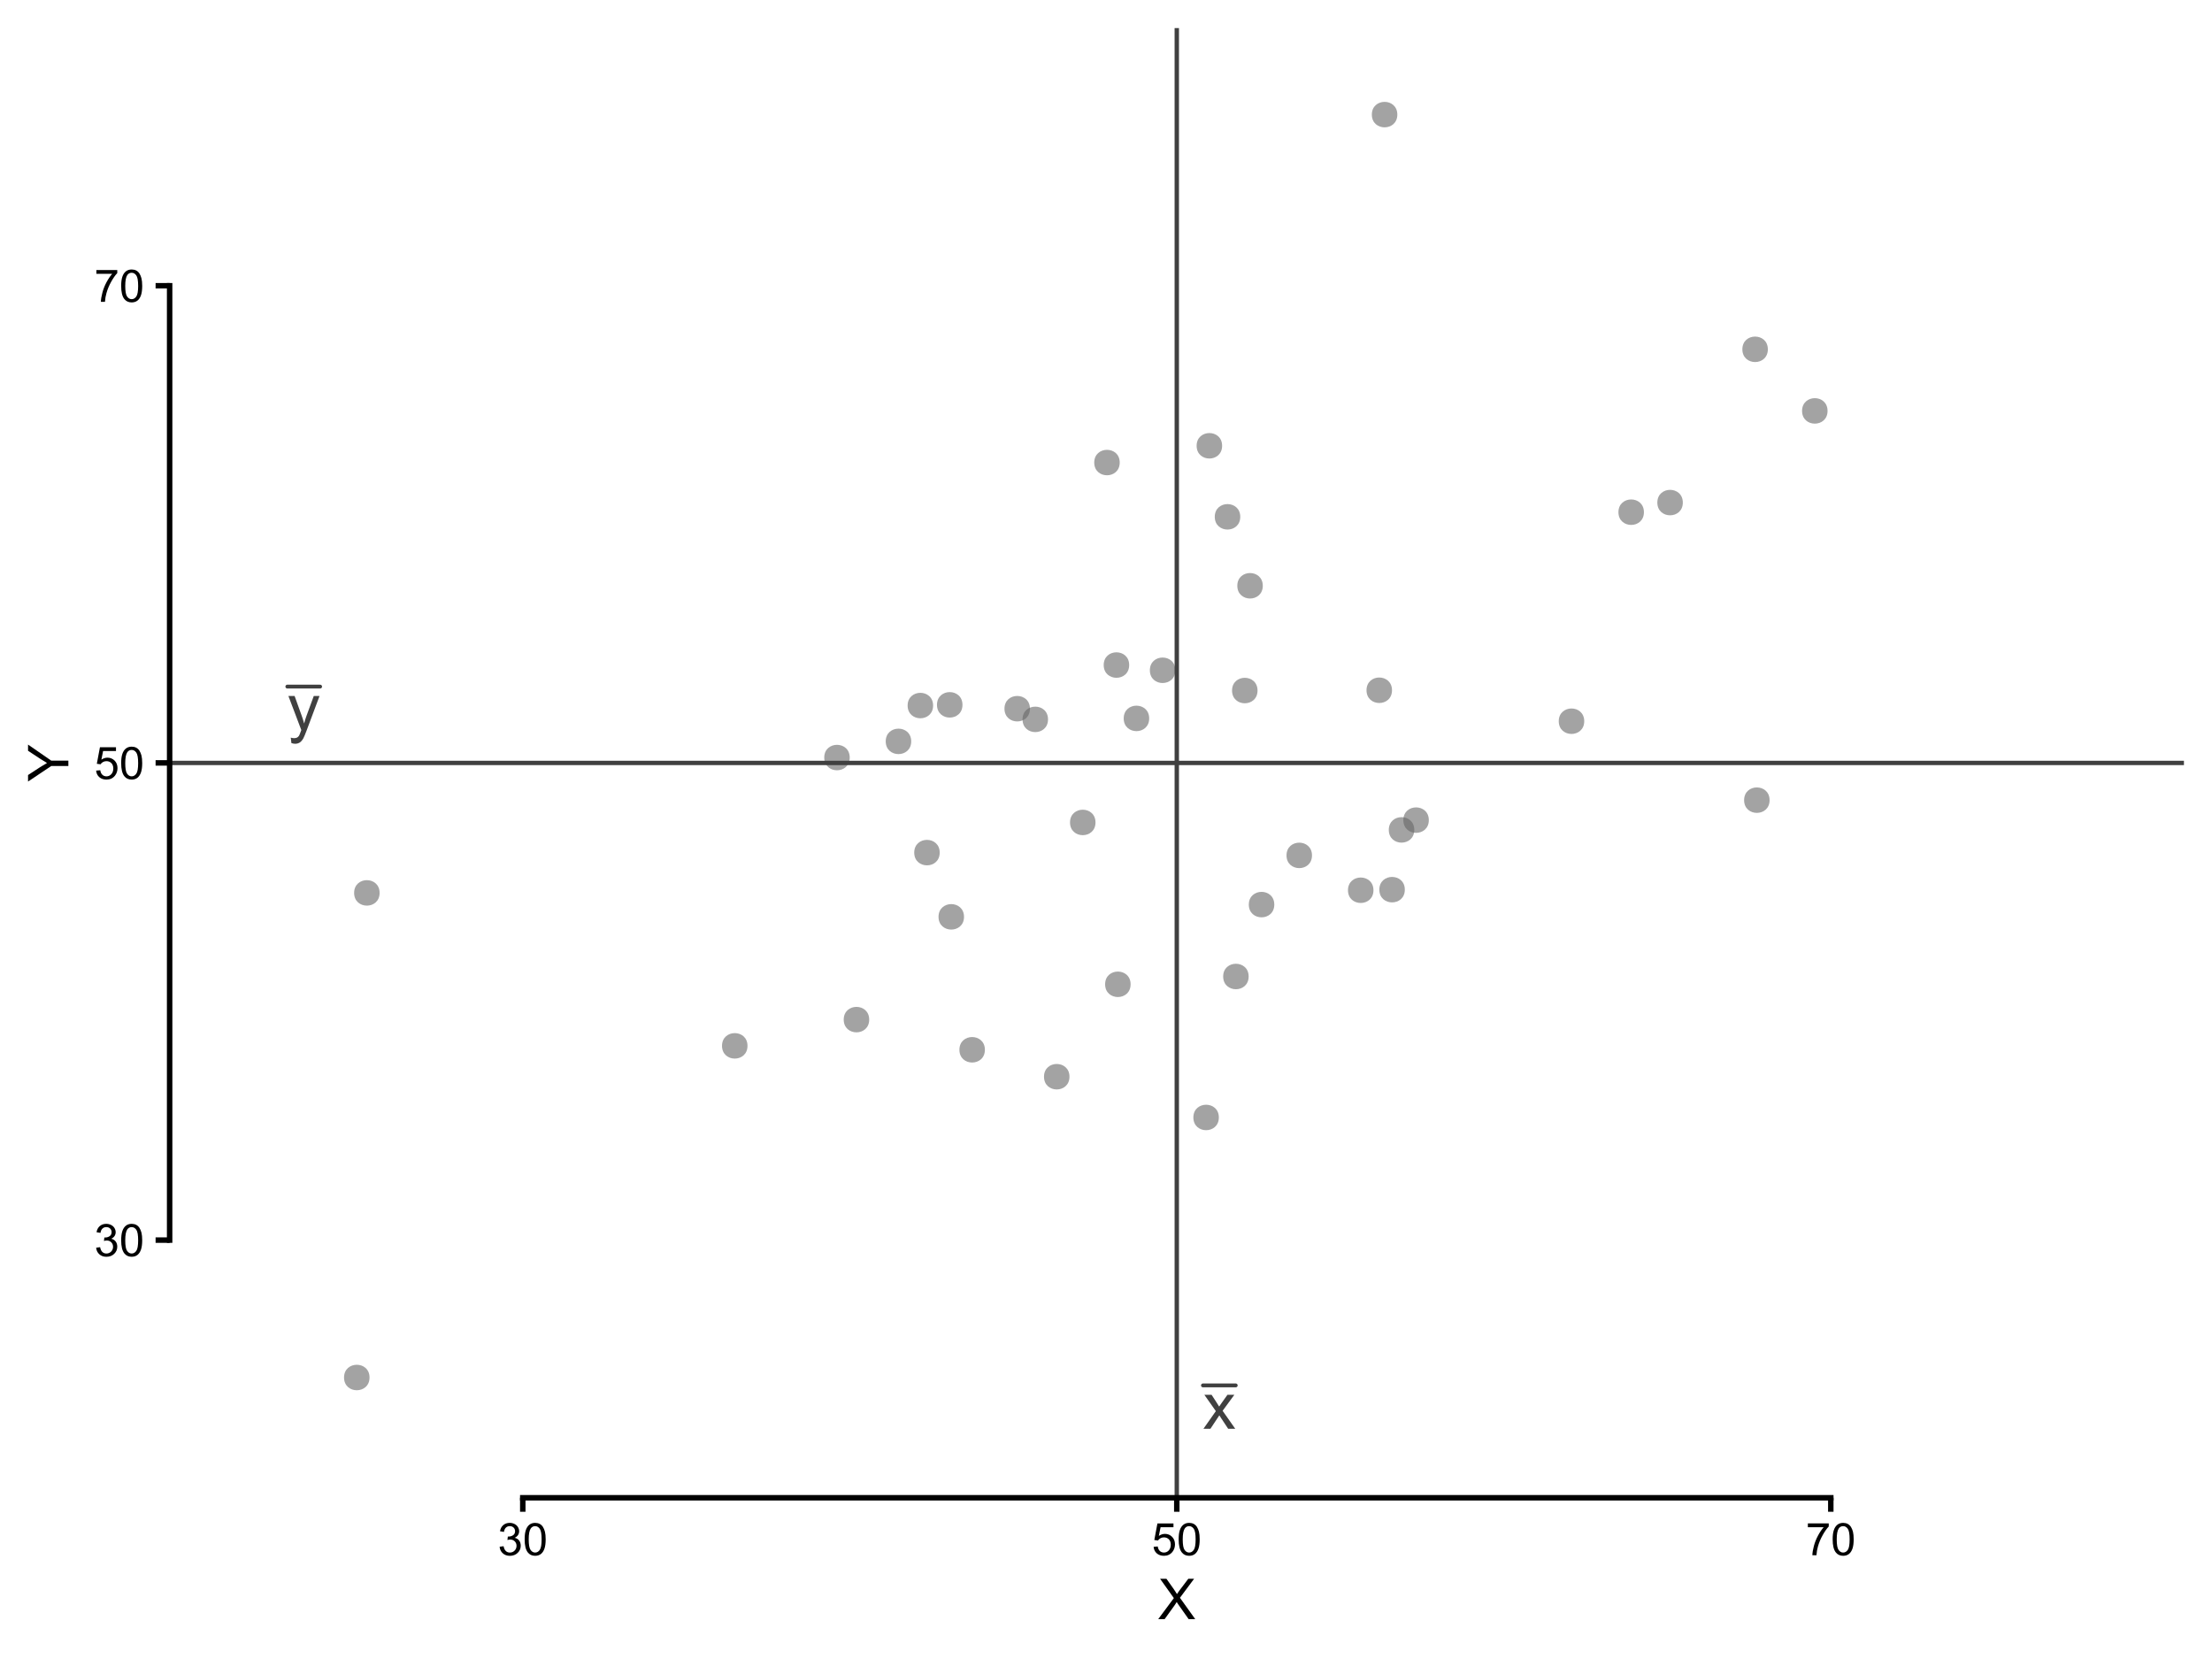
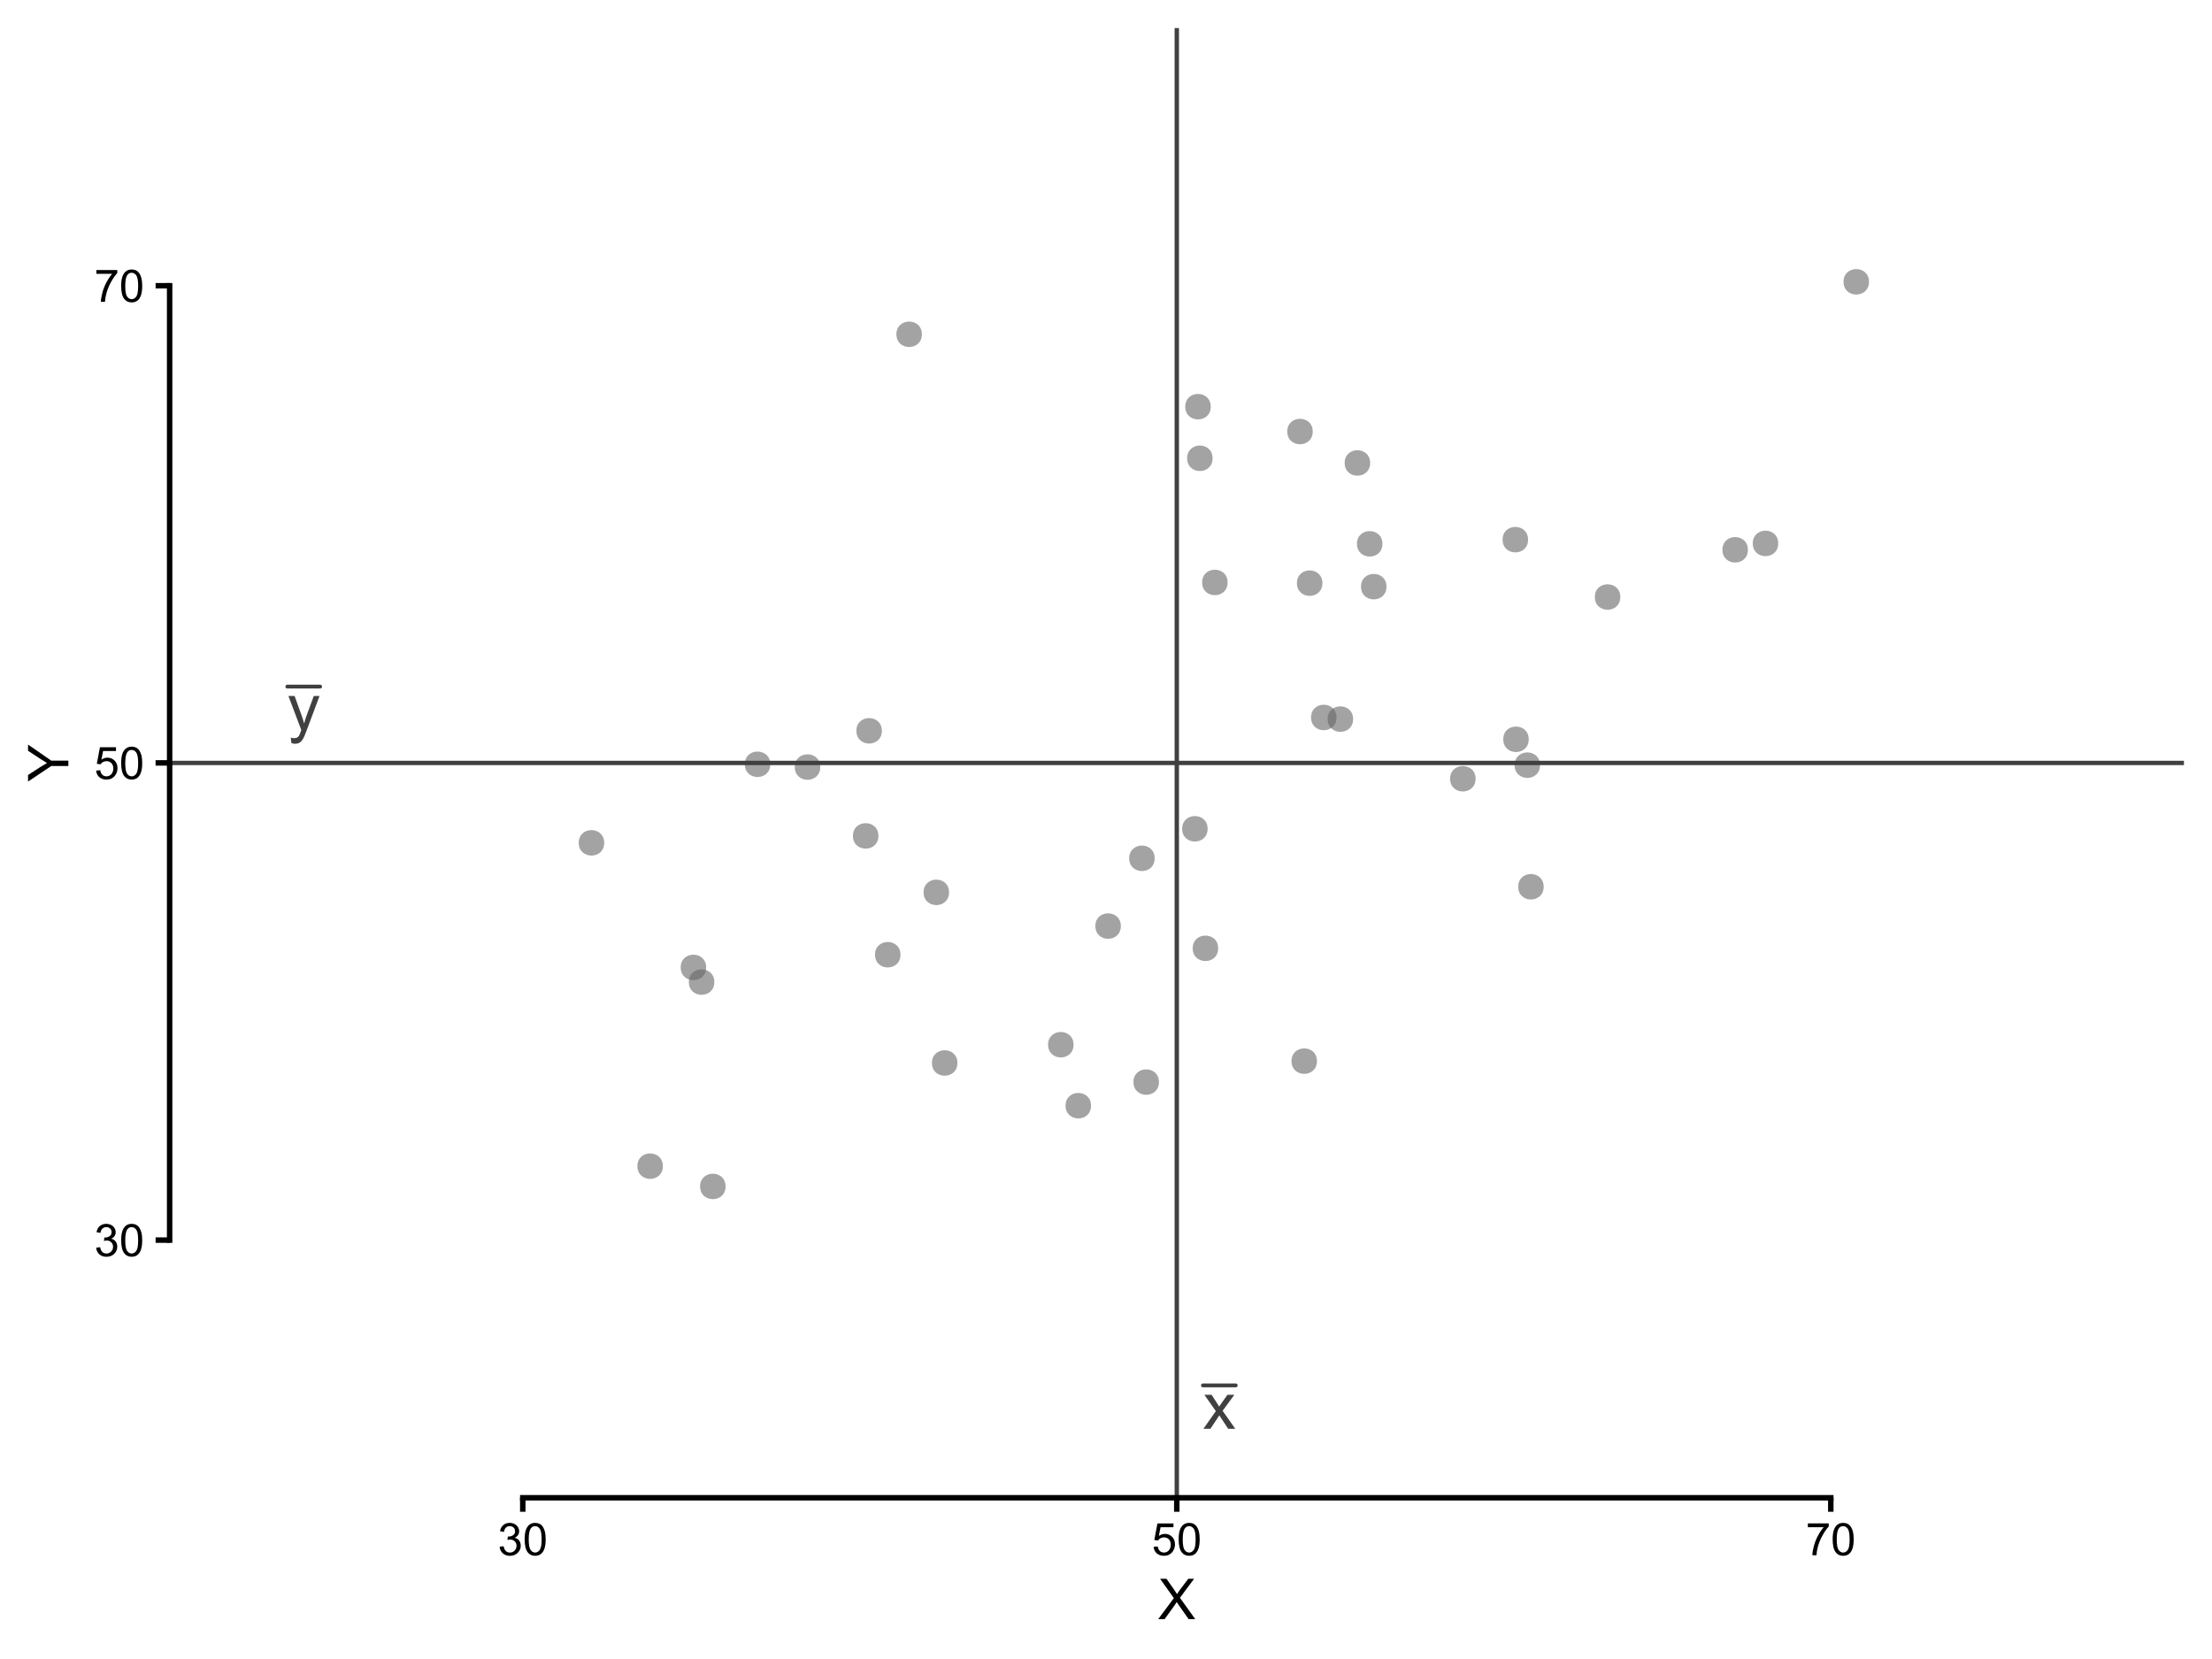
<svg xmlns="http://www.w3.org/2000/svg" xmlns:xlink="http://www.w3.org/1999/xlink" width="432pt" height="324pt" viewBox="0 0 432 324">
  <defs>
    <g>
      <g id="glyph-0-0">
        <path d="M 0.094 0 L 2.52 -3.449 L 0.273 -6.641 L 1.684 -6.641 L 2.699 -5.082 C 2.891 -4.785 3.047 -4.539 3.164 -4.34 C 3.344 -4.609 3.512 -4.852 3.668 -5.07 L 4.789 -6.641 L 6.133 -6.641 L 3.84 -3.512 L 6.309 0 L 4.926 0 L 3.562 -2.062 L 3.199 -2.621 L 1.457 0 Z M 0.094 0 " />
      </g>
      <g id="glyph-0-1">
        <path d="M 0.793 2.559 L 0.668 1.5 C 0.914 1.566 1.129 1.598 1.312 1.602 C 1.562 1.598 1.762 1.559 1.91 1.477 C 2.059 1.391 2.18 1.273 2.281 1.125 C 2.348 1.012 2.465 0.73 2.625 0.289 C 2.645 0.223 2.676 0.133 2.727 0.012 L 0.207 -6.641 L 1.418 -6.641 L 2.801 -2.793 C 2.98 -2.305 3.141 -1.793 3.281 -1.258 C 3.41 -1.77 3.562 -2.273 3.746 -2.77 L 5.164 -6.641 L 6.289 -6.641 L 3.762 0.113 C 3.488 0.84 3.277 1.344 3.133 1.621 C 2.93 1.988 2.699 2.258 2.445 2.434 C 2.184 2.605 1.875 2.695 1.52 2.695 C 1.301 2.695 1.059 2.648 0.793 2.559 Z M 0.793 2.559 " />
      </g>
      <g id="glyph-1-0">
        <path d="M 0.371 -1.664 L 1.145 -1.766 C 1.23 -1.324 1.383 -1.008 1.598 -0.816 C 1.809 -0.621 2.066 -0.527 2.375 -0.527 C 2.734 -0.527 3.043 -0.652 3.297 -0.906 C 3.547 -1.156 3.672 -1.469 3.676 -1.844 C 3.672 -2.195 3.555 -2.488 3.324 -2.719 C 3.09 -2.949 2.797 -3.062 2.441 -3.066 C 2.293 -3.062 2.109 -3.035 1.895 -2.98 L 1.98 -3.66 C 2.031 -3.652 2.07 -3.648 2.105 -3.652 C 2.434 -3.648 2.73 -3.734 2.996 -3.91 C 3.254 -4.078 3.387 -4.344 3.391 -4.703 C 3.387 -4.984 3.289 -5.219 3.102 -5.406 C 2.906 -5.59 2.66 -5.684 2.359 -5.688 C 2.055 -5.684 1.805 -5.59 1.605 -5.402 C 1.402 -5.215 1.273 -4.93 1.219 -4.555 L 0.445 -4.691 C 0.539 -5.207 0.754 -5.609 1.09 -5.895 C 1.426 -6.18 1.844 -6.32 2.344 -6.324 C 2.688 -6.32 3.004 -6.246 3.293 -6.102 C 3.582 -5.953 3.801 -5.754 3.953 -5.5 C 4.105 -5.242 4.184 -4.973 4.184 -4.688 C 4.184 -4.414 4.109 -4.164 3.965 -3.945 C 3.816 -3.719 3.602 -3.543 3.316 -3.41 C 3.688 -3.324 3.977 -3.145 4.184 -2.875 C 4.391 -2.602 4.492 -2.262 4.496 -1.859 C 4.492 -1.305 4.293 -0.84 3.895 -0.461 C 3.492 -0.078 2.984 0.109 2.371 0.113 C 1.816 0.109 1.355 -0.051 0.992 -0.379 C 0.625 -0.707 0.418 -1.137 0.371 -1.664 Z M 0.371 -1.664 " />
      </g>
      <g id="glyph-1-1">
        <path d="M 0.367 -3.105 C 0.363 -3.848 0.438 -4.445 0.594 -4.902 C 0.742 -5.355 0.973 -5.707 1.277 -5.953 C 1.578 -6.199 1.957 -6.32 2.418 -6.324 C 2.754 -6.32 3.051 -6.254 3.309 -6.121 C 3.562 -5.984 3.773 -5.789 3.938 -5.531 C 4.102 -5.273 4.23 -4.961 4.328 -4.594 C 4.422 -4.227 4.469 -3.73 4.473 -3.105 C 4.469 -2.367 4.395 -1.77 4.242 -1.316 C 4.09 -0.859 3.863 -0.508 3.562 -0.262 C 3.258 -0.016 2.875 0.105 2.418 0.109 C 1.809 0.105 1.332 -0.109 0.988 -0.547 C 0.57 -1.066 0.363 -1.922 0.367 -3.105 Z M 1.16 -3.105 C 1.16 -2.07 1.281 -1.379 1.523 -1.039 C 1.766 -0.695 2.062 -0.527 2.418 -0.527 C 2.773 -0.527 3.074 -0.699 3.316 -1.043 C 3.559 -1.387 3.68 -2.074 3.68 -3.105 C 3.68 -4.145 3.559 -4.832 3.316 -5.172 C 3.074 -5.512 2.77 -5.684 2.41 -5.684 C 2.051 -5.684 1.77 -5.531 1.559 -5.234 C 1.293 -4.844 1.16 -4.137 1.16 -3.105 Z M 1.16 -3.105 " />
      </g>
      <g id="glyph-1-2">
        <path d="M 0.367 -1.648 L 1.176 -1.719 C 1.234 -1.32 1.375 -1.023 1.594 -0.824 C 1.812 -0.625 2.078 -0.527 2.391 -0.527 C 2.762 -0.527 3.074 -0.668 3.336 -0.949 C 3.59 -1.23 3.719 -1.602 3.723 -2.066 C 3.719 -2.504 3.594 -2.852 3.348 -3.109 C 3.098 -3.363 2.773 -3.492 2.375 -3.492 C 2.125 -3.492 1.902 -3.434 1.703 -3.32 C 1.5 -3.207 1.344 -3.062 1.23 -2.883 L 0.504 -2.977 L 1.113 -6.215 L 4.246 -6.215 L 4.246 -5.473 L 1.73 -5.473 L 1.391 -3.781 C 1.766 -4.039 2.164 -4.172 2.582 -4.176 C 3.129 -4.172 3.594 -3.98 3.973 -3.605 C 4.352 -3.223 4.539 -2.734 4.543 -2.137 C 4.539 -1.562 4.375 -1.07 4.043 -0.656 C 3.637 -0.148 3.086 0.105 2.391 0.109 C 1.816 0.105 1.348 -0.051 0.984 -0.371 C 0.621 -0.691 0.414 -1.117 0.367 -1.648 Z M 0.367 -1.648 " />
      </g>
      <g id="glyph-1-3">
        <path d="M 0.418 -5.473 L 0.418 -6.219 L 4.496 -6.219 L 4.496 -5.617 C 4.09 -5.188 3.691 -4.621 3.301 -3.914 C 2.902 -3.203 2.602 -2.473 2.391 -1.73 C 2.234 -1.199 2.133 -0.625 2.094 0 L 1.297 0 C 1.305 -0.492 1.402 -1.09 1.59 -1.793 C 1.773 -2.496 2.043 -3.172 2.391 -3.824 C 2.738 -4.477 3.109 -5.027 3.504 -5.473 Z M 0.418 -5.473 " />
      </g>
      <g id="glyph-2-0">
        <path d="M 0.047 0 L 3.094 -4.102 L 0.406 -7.875 L 1.648 -7.875 L 3.078 -5.855 C 3.371 -5.434 3.582 -5.113 3.711 -4.887 C 3.883 -5.172 4.094 -5.469 4.336 -5.785 L 5.918 -7.875 L 7.051 -7.875 L 4.285 -4.164 L 7.266 0 L 5.977 0 L 3.996 -2.809 C 3.883 -2.965 3.766 -3.141 3.652 -3.336 C 3.473 -3.047 3.348 -2.852 3.277 -2.746 L 1.301 0 Z M 0.047 0 " />
      </g>
      <g id="glyph-3-0">
        <path d="M 0 -3.066 L -3.336 -3.066 L -7.875 -0.031 L -7.875 -1.301 L -5.5 -2.852 C -5.055 -3.137 -4.609 -3.402 -4.168 -3.652 C -4.574 -3.887 -5.039 -4.176 -5.559 -4.512 L -7.875 -6.039 L -7.875 -7.25 L -3.336 -4.109 L 0 -4.109 Z M 0 -3.066 " />
      </g>
    </g>
    <clipPath id="clip-0">
      <path clip-rule="nonzero" d="M 33.129 5.48 L 426.523 5.48 L 426.523 292.512 L 33.129 292.512 Z M 33.129 5.48 " />
    </clipPath>
    <clipPath id="clip-1">
      <path clip-rule="nonzero" d="M 229 5.48 L 231 5.48 L 231 292.512 L 229 292.512 Z M 229 5.48 " />
    </clipPath>
    <clipPath id="clip-2">
      <path clip-rule="nonzero" d="M 33.129 148 L 426.523 148 L 426.523 150 L 33.129 150 Z M 33.129 148 " />
    </clipPath>
  </defs>
  <rect x="-43.2" y="-32.4" width="518.4" height="388.8" fill="rgb(100%, 100%, 100%)" fill-opacity="1" />
  <rect x="-43.2" y="-32.4" width="518.4" height="388.8" fill="rgb(100%, 100%, 100%)" fill-opacity="1" />
  <path fill="none" stroke-width="1.067" stroke-linecap="round" stroke-linejoin="round" stroke="rgb(100%, 100%, 100%)" stroke-opacity="1" stroke-miterlimit="10" d="M 0 324 L 432 324 L 432 0 L 0 0 Z M 0 324 " />
  <g clip-path="url(#clip-0)">
    <path fill-rule="nonzero" fill="rgb(100%, 100%, 100%)" fill-opacity="1" d="M 33.129 292.508 L 426.523 292.508 L 426.523 5.477 L 33.129 5.477 Z M 33.129 292.508 " />
  </g>
-   <path fill-rule="nonzero" fill="rgb(40%, 40%, 40%)" fill-opacity="0.6" d="M 268.234 173.863 C 268.234 177.18 263.258 177.18 263.258 173.863 C 263.258 170.547 268.234 170.547 268.234 173.863 " />
-   <path fill-rule="nonzero" fill="rgb(40%, 40%, 40%)" fill-opacity="0.6" d="M 165.949 147.949 C 165.949 151.266 160.973 151.266 160.973 147.949 C 160.973 144.633 165.949 144.633 165.949 147.949 " />
-   <path fill-rule="nonzero" fill="rgb(40%, 40%, 40%)" fill-opacity="0.6" d="M 243.859 190.707 C 243.859 194.027 238.883 194.027 238.883 190.707 C 238.883 187.391 243.859 187.391 243.859 190.707 " />
-   <path fill-rule="nonzero" fill="rgb(40%, 40%, 40%)" fill-opacity="0.6" d="M 229.543 130.902 C 229.543 134.223 224.566 134.223 224.566 130.902 C 224.566 127.586 229.543 127.586 229.543 130.902 " />
-   <path fill-rule="nonzero" fill="rgb(40%, 40%, 40%)" fill-opacity="0.6" d="M 192.348 205.02 C 192.348 208.34 187.371 208.34 187.371 205.02 C 187.371 201.703 192.348 201.703 192.348 205.02 " />
-   <path fill-rule="nonzero" fill="rgb(40%, 40%, 40%)" fill-opacity="0.6" d="M 74.137 174.383 C 74.137 177.699 69.16 177.699 69.16 174.383 C 69.16 171.062 74.137 171.062 74.137 174.383 " />
-   <path fill-rule="nonzero" fill="rgb(40%, 40%, 40%)" fill-opacity="0.6" d="M 187.969 137.652 C 187.969 140.973 182.992 140.973 182.992 137.652 C 182.992 134.336 187.969 134.336 187.969 137.652 " />
-   <path fill-rule="nonzero" fill="rgb(40%, 40%, 40%)" fill-opacity="0.6" d="M 169.754 199.129 C 169.754 202.445 164.777 202.445 164.777 199.129 C 164.777 195.812 169.754 195.812 169.754 199.129 " />
-   <path fill-rule="nonzero" fill="rgb(40%, 40%, 40%)" fill-opacity="0.6" d="M 242.219 100.934 C 242.219 104.25 237.242 104.25 237.242 100.934 C 237.242 97.617 242.219 97.617 242.219 100.934 " />
-   <path fill-rule="nonzero" fill="rgb(40%, 40%, 40%)" fill-opacity="0.6" d="M 204.676 140.492 C 204.676 143.809 199.699 143.809 199.699 140.492 C 199.699 137.176 204.676 137.176 204.676 140.492 " />
-   <path fill-rule="nonzero" fill="rgb(40%, 40%, 40%)" fill-opacity="0.6" d="M 208.867 210.281 C 208.867 213.598 203.891 213.598 203.891 210.281 C 203.891 206.961 208.867 206.961 208.867 210.281 " />
-   <path fill-rule="nonzero" fill="rgb(40%, 40%, 40%)" fill-opacity="0.6" d="M 188.27 179.059 C 188.27 182.375 183.293 182.375 183.293 179.059 C 183.293 175.738 188.27 175.738 188.27 179.059 " />
-   <path fill-rule="nonzero" fill="rgb(40%, 40%, 40%)" fill-opacity="0.6" d="M 220.805 192.23 C 220.805 195.551 215.828 195.551 215.828 192.23 C 215.828 188.914 220.805 188.914 220.805 192.23 " />
-   <path fill-rule="nonzero" fill="rgb(40%, 40%, 40%)" fill-opacity="0.6" d="M 220.527 129.883 C 220.527 133.203 215.551 133.203 215.551 129.883 C 215.551 126.566 220.527 126.566 220.527 129.883 " />
-   <path fill-rule="nonzero" fill="rgb(40%, 40%, 40%)" fill-opacity="0.6" d="M 72.168 269.023 C 72.168 272.344 67.191 272.344 67.191 269.023 C 67.191 265.707 72.168 265.707 72.168 269.023 " />
-   <path fill-rule="nonzero" fill="rgb(40%, 40%, 40%)" fill-opacity="0.6" d="M 321.055 100.031 C 321.055 103.348 316.078 103.348 316.078 100.031 C 316.078 96.711 321.055 96.711 321.055 100.031 " />
-   <path fill-rule="nonzero" fill="rgb(40%, 40%, 40%)" fill-opacity="0.6" d="M 274.359 173.75 C 274.359 177.066 269.383 177.066 269.383 173.75 C 269.383 170.434 274.359 170.434 274.359 173.75 " />
-   <path fill-rule="nonzero" fill="rgb(40%, 40%, 40%)" fill-opacity="0.6" d="M 248.867 176.664 C 248.867 179.984 243.891 179.984 243.891 176.664 C 243.891 173.348 248.867 173.348 248.867 176.664 " />
-   <path fill-rule="nonzero" fill="rgb(40%, 40%, 40%)" fill-opacity="0.6" d="M 183.523 166.516 C 183.523 169.832 178.547 169.832 178.547 166.516 C 178.547 163.195 183.523 163.195 183.523 166.516 " />
-   <path fill-rule="nonzero" fill="rgb(40%, 40%, 40%)" fill-opacity="0.6" d="M 279.047 160.168 C 279.047 163.488 274.07 163.488 274.07 160.168 C 274.07 156.852 279.047 156.852 279.047 160.168 " />
-   <path fill-rule="nonzero" fill="rgb(40%, 40%, 40%)" fill-opacity="0.6" d="M 213.949 160.621 C 213.949 163.938 208.973 163.938 208.973 160.621 C 208.973 157.305 213.949 157.305 213.949 160.621 " />
-   <path fill-rule="nonzero" fill="rgb(40%, 40%, 40%)" fill-opacity="0.6" d="M 224.434 140.305 C 224.434 143.621 219.457 143.621 219.457 140.305 C 219.457 136.984 224.434 136.984 224.434 140.305 " />
-   <path fill-rule="nonzero" fill="rgb(40%, 40%, 40%)" fill-opacity="0.6" d="M 145.984 204.254 C 145.984 207.57 141.008 207.57 141.008 204.254 C 141.008 200.934 145.984 200.934 145.984 204.254 " />
-   <path fill-rule="nonzero" fill="rgb(40%, 40%, 40%)" fill-opacity="0.6" d="M 328.652 98.152 C 328.652 101.469 323.676 101.469 323.676 98.152 C 323.676 94.836 328.652 94.836 328.652 98.152 " />
-   <path fill-rule="nonzero" fill="rgb(40%, 40%, 40%)" fill-opacity="0.6" d="M 238.039 218.238 C 238.039 221.555 233.062 221.555 233.062 218.238 C 233.062 214.922 238.039 214.922 238.039 218.238 " />
-   <path fill-rule="nonzero" fill="rgb(40%, 40%, 40%)" fill-opacity="0.6" d="M 356.918 80.25 C 356.918 83.566 351.941 83.566 351.941 80.25 C 351.941 76.93 356.918 76.93 356.918 80.25 " />
-   <path fill-rule="nonzero" fill="rgb(40%, 40%, 40%)" fill-opacity="0.6" d="M 345.598 156.27 C 345.598 159.586 340.621 159.586 340.621 156.27 C 340.621 152.953 345.598 152.953 345.598 156.27 " />
-   <path fill-rule="nonzero" fill="rgb(40%, 40%, 40%)" fill-opacity="0.6" d="M 238.676 87.062 C 238.676 90.379 233.699 90.379 233.699 87.062 C 233.699 83.746 238.676 83.746 238.676 87.062 " />
-   <path fill-rule="nonzero" fill="rgb(40%, 40%, 40%)" fill-opacity="0.6" d="M 276.207 162.078 C 276.207 165.395 271.23 165.395 271.23 162.078 C 271.23 158.758 276.207 158.758 276.207 162.078 " />
-   <path fill-rule="nonzero" fill="rgb(40%, 40%, 40%)" fill-opacity="0.6" d="M 345.258 68.219 C 345.258 71.539 340.281 71.539 340.281 68.219 C 340.281 64.902 345.258 64.902 345.258 68.219 " />
-   <path fill-rule="nonzero" fill="rgb(40%, 40%, 40%)" fill-opacity="0.6" d="M 201.148 138.406 C 201.148 141.727 196.172 141.727 196.172 138.406 C 196.172 135.09 201.148 135.09 201.148 138.406 " />
-   <path fill-rule="nonzero" fill="rgb(40%, 40%, 40%)" fill-opacity="0.6" d="M 245.594 134.859 C 245.594 138.18 240.617 138.18 240.617 134.859 C 240.617 131.543 245.594 131.543 245.594 134.859 " />
-   <path fill-rule="nonzero" fill="rgb(40%, 40%, 40%)" fill-opacity="0.6" d="M 218.68 90.336 C 218.68 93.652 213.703 93.652 213.703 90.336 C 213.703 87.02 218.68 87.02 218.68 90.336 " />
-   <path fill-rule="nonzero" fill="rgb(40%, 40%, 40%)" fill-opacity="0.6" d="M 256.23 167.059 C 256.23 170.375 251.254 170.375 251.254 167.059 C 251.254 163.738 256.23 163.738 256.23 167.059 " />
-   <path fill-rule="nonzero" fill="rgb(40%, 40%, 40%)" fill-opacity="0.6" d="M 246.621 114.402 C 246.621 117.719 241.645 117.719 241.645 114.402 C 241.645 111.082 246.621 111.082 246.621 114.402 " />
-   <path fill-rule="nonzero" fill="rgb(40%, 40%, 40%)" fill-opacity="0.6" d="M 309.398 140.852 C 309.398 144.168 304.422 144.168 304.422 140.852 C 304.422 137.535 309.398 137.535 309.398 140.852 " />
-   <path fill-rule="nonzero" fill="rgb(40%, 40%, 40%)" fill-opacity="0.6" d="M 272.895 22.383 C 272.895 25.699 267.918 25.699 267.918 22.383 C 267.918 19.062 272.895 19.062 272.895 22.383 " />
-   <path fill-rule="nonzero" fill="rgb(40%, 40%, 40%)" fill-opacity="0.6" d="M 177.957 144.789 C 177.957 148.105 172.98 148.105 172.98 144.789 C 172.98 141.473 177.957 141.473 177.957 144.789 " />
-   <path fill-rule="nonzero" fill="rgb(40%, 40%, 40%)" fill-opacity="0.6" d="M 271.855 134.805 C 271.855 138.125 266.879 138.125 266.879 134.805 C 266.879 131.488 271.855 131.488 271.855 134.805 " />
-   <path fill-rule="nonzero" fill="rgb(40%, 40%, 40%)" fill-opacity="0.6" d="M 182.234 137.793 C 182.234 141.109 177.258 141.109 177.258 137.793 C 177.258 134.477 182.234 134.477 182.234 137.793 " />
+   <path fill-rule="nonzero" fill="rgb(40%, 40%, 40%)" fill-opacity="0.6" d="M 160.195 149.809 C 160.195 153.125 155.219 153.125 155.219 149.809 C 155.219 146.488 160.195 146.488 160.195 149.809 " />
+   <path fill-rule="nonzero" fill="rgb(40%, 40%, 40%)" fill-opacity="0.6" d="M 175.863 186.453 C 175.863 189.77 170.887 189.77 170.887 186.453 C 170.887 183.137 175.863 183.137 175.863 186.453 " />
+   <path fill-rule="nonzero" fill="rgb(40%, 40%, 40%)" fill-opacity="0.6" d="M 185.348 174.273 C 185.348 177.594 180.371 177.594 180.371 174.273 C 180.371 170.957 185.348 170.957 185.348 174.273 " />
+   <path fill-rule="nonzero" fill="rgb(40%, 40%, 40%)" fill-opacity="0.6" d="M 270.777 114.57 C 270.777 117.891 265.801 117.891 265.801 114.57 C 265.801 111.254 270.777 111.254 270.777 114.57 " />
+   <path fill-rule="nonzero" fill="rgb(40%, 40%, 40%)" fill-opacity="0.6" d="M 341.363 107.375 C 341.363 110.691 336.387 110.691 336.387 107.375 C 336.387 104.059 341.363 104.059 341.363 107.375 " />
+   <path fill-rule="nonzero" fill="rgb(40%, 40%, 40%)" fill-opacity="0.6" d="M 269.988 106.207 C 269.988 109.523 265.012 109.523 265.012 106.207 C 265.012 102.891 269.988 102.891 269.988 106.207 " />
+   <path fill-rule="nonzero" fill="rgb(40%, 40%, 40%)" fill-opacity="0.6" d="M 150.438 149.262 C 150.438 152.582 145.461 152.582 145.461 149.262 C 145.461 145.945 150.438 145.945 150.438 149.262 " />
+   <path fill-rule="nonzero" fill="rgb(40%, 40%, 40%)" fill-opacity="0.6" d="M 180.043 65.285 C 180.043 68.605 175.066 68.605 175.066 65.285 C 175.066 61.969 180.043 61.969 180.043 65.285 " />
+   <path fill-rule="nonzero" fill="rgb(40%, 40%, 40%)" fill-opacity="0.6" d="M 118 164.605 C 118 167.922 113.023 167.922 113.023 164.605 C 113.023 161.285 118 161.285 118 164.605 " />
+   <path fill-rule="nonzero" fill="rgb(40%, 40%, 40%)" fill-opacity="0.6" d="M 172.227 142.73 C 172.227 146.047 167.25 146.047 167.25 142.73 C 167.25 139.41 172.227 139.41 172.227 142.73 " />
+   <path fill-rule="nonzero" fill="rgb(40%, 40%, 40%)" fill-opacity="0.6" d="M 129.457 227.746 C 129.457 231.062 124.48 231.062 124.48 227.746 C 124.48 224.43 129.457 224.43 129.457 227.746 " />
+   <path fill-rule="nonzero" fill="rgb(40%, 40%, 40%)" fill-opacity="0.6" d="M 186.98 207.598 C 186.98 210.918 182.004 210.918 182.004 207.598 C 182.004 204.281 186.98 204.281 186.98 207.598 " />
+   <path fill-rule="nonzero" fill="rgb(40%, 40%, 40%)" fill-opacity="0.6" d="M 258.266 113.891 C 258.266 117.207 253.289 117.207 253.289 113.891 C 253.289 110.57 258.266 110.57 258.266 113.891 " />
+   <path fill-rule="nonzero" fill="rgb(40%, 40%, 40%)" fill-opacity="0.6" d="M 301.477 173.184 C 301.477 176.504 296.5 176.504 296.5 173.184 C 296.5 169.867 301.477 169.867 301.477 173.184 " />
+   <path fill-rule="nonzero" fill="rgb(40%, 40%, 40%)" fill-opacity="0.6" d="M 209.664 204.031 C 209.664 207.348 204.688 207.348 204.688 204.031 C 204.688 200.715 209.664 200.715 209.664 204.031 " />
+   <path fill-rule="nonzero" fill="rgb(40%, 40%, 40%)" fill-opacity="0.6" d="M 137.914 188.938 C 137.914 192.254 132.938 192.254 132.938 188.938 C 132.938 185.617 137.914 185.617 137.914 188.938 " />
+   <path fill-rule="nonzero" fill="rgb(40%, 40%, 40%)" fill-opacity="0.6" d="M 288.176 152.086 C 288.176 155.406 283.199 155.406 283.199 152.086 C 283.199 148.77 288.176 148.77 288.176 152.086 " />
+   <path fill-rule="nonzero" fill="rgb(40%, 40%, 40%)" fill-opacity="0.6" d="M 226.34 211.328 C 226.34 214.645 221.363 214.645 221.363 211.328 C 221.363 208.012 226.34 208.012 226.34 211.328 " />
+   <path fill-rule="nonzero" fill="rgb(40%, 40%, 40%)" fill-opacity="0.6" d="M 225.504 167.625 C 225.504 170.945 220.527 170.945 220.527 167.625 C 220.527 164.309 225.504 164.309 225.504 167.625 " />
+   <path fill-rule="nonzero" fill="rgb(40%, 40%, 40%)" fill-opacity="0.6" d="M 365.016 55.039 C 365.016 58.355 360.039 58.355 360.039 55.039 C 360.039 51.719 365.016 51.719 365.016 55.039 " />
+   <path fill-rule="nonzero" fill="rgb(40%, 40%, 40%)" fill-opacity="0.6" d="M 298.43 105.395 C 298.43 108.715 293.453 108.715 293.453 105.395 C 293.453 102.078 298.43 102.078 298.43 105.395 " />
+   <path fill-rule="nonzero" fill="rgb(40%, 40%, 40%)" fill-opacity="0.6" d="M 235.848 161.863 C 235.848 165.18 230.871 165.18 230.871 161.863 C 230.871 158.543 235.848 158.543 235.848 161.863 " />
+   <path fill-rule="nonzero" fill="rgb(40%, 40%, 40%)" fill-opacity="0.6" d="M 237.91 185.207 C 237.91 188.527 232.934 188.527 232.934 185.207 C 232.934 181.891 237.91 181.891 237.91 185.207 " />
+   <path fill-rule="nonzero" fill="rgb(40%, 40%, 40%)" fill-opacity="0.6" d="M 141.703 231.707 C 141.703 235.027 136.727 235.027 136.727 231.707 C 136.727 228.391 141.703 228.391 141.703 231.707 " />
+   <path fill-rule="nonzero" fill="rgb(40%, 40%, 40%)" fill-opacity="0.6" d="M 298.559 144.383 C 298.559 147.703 293.582 147.703 293.582 144.383 C 293.582 141.066 298.559 141.066 298.559 144.383 " />
+   <path fill-rule="nonzero" fill="rgb(40%, 40%, 40%)" fill-opacity="0.6" d="M 316.445 116.598 C 316.445 119.914 311.469 119.914 311.469 116.598 C 311.469 113.277 316.445 113.277 316.445 116.598 " />
+   <path fill-rule="nonzero" fill="rgb(40%, 40%, 40%)" fill-opacity="0.6" d="M 139.508 191.801 C 139.508 195.121 134.531 195.121 134.531 191.801 C 134.531 188.484 139.508 188.484 139.508 191.801 " />
+   <path fill-rule="nonzero" fill="rgb(40%, 40%, 40%)" fill-opacity="0.6" d="M 239.75 113.754 C 239.75 117.07 234.773 117.07 234.773 113.754 C 234.773 110.434 239.75 110.434 239.75 113.754 " />
+   <path fill-rule="nonzero" fill="rgb(40%, 40%, 40%)" fill-opacity="0.6" d="M 236.453 79.422 C 236.453 82.742 231.477 82.742 231.477 79.422 C 231.477 76.105 236.453 76.105 236.453 79.422 " />
+   <path fill-rule="nonzero" fill="rgb(40%, 40%, 40%)" fill-opacity="0.6" d="M 264.262 140.438 C 264.262 143.758 259.285 143.758 259.285 140.438 C 259.285 137.121 264.262 137.121 264.262 140.438 " />
+   <path fill-rule="nonzero" fill="rgb(40%, 40%, 40%)" fill-opacity="0.6" d="M 347.285 106.129 C 347.285 109.445 342.309 109.445 342.309 106.129 C 342.309 102.809 347.285 102.809 347.285 106.129 " />
+   <path fill-rule="nonzero" fill="rgb(40%, 40%, 40%)" fill-opacity="0.6" d="M 300.773 149.434 C 300.773 152.754 295.797 152.754 295.797 149.434 C 295.797 146.117 300.773 146.117 300.773 149.434 " />
+   <path fill-rule="nonzero" fill="rgb(40%, 40%, 40%)" fill-opacity="0.6" d="M 213.078 215.938 C 213.078 219.258 208.102 219.258 208.102 215.938 C 208.102 212.621 213.078 212.621 213.078 215.938 " />
+   <path fill-rule="nonzero" fill="rgb(40%, 40%, 40%)" fill-opacity="0.6" d="M 256.375 84.277 C 256.375 87.594 251.398 87.594 251.398 84.277 C 251.398 80.961 256.375 80.961 256.375 84.277 " />
+   <path fill-rule="nonzero" fill="rgb(40%, 40%, 40%)" fill-opacity="0.6" d="M 267.586 90.414 C 267.586 93.73 262.609 93.73 262.609 90.414 C 262.609 87.098 267.586 87.098 267.586 90.414 " />
+   <path fill-rule="nonzero" fill="rgb(40%, 40%, 40%)" fill-opacity="0.6" d="M 171.551 163.25 C 171.551 166.566 166.574 166.566 166.574 163.25 C 166.574 159.934 171.551 159.934 171.551 163.25 " />
+   <path fill-rule="nonzero" fill="rgb(40%, 40%, 40%)" fill-opacity="0.6" d="M 261.02 140.121 C 261.02 143.438 256.043 143.438 256.043 140.121 C 256.043 136.801 261.02 136.801 261.02 140.121 " />
+   <path fill-rule="nonzero" fill="rgb(40%, 40%, 40%)" fill-opacity="0.6" d="M 257.203 207.234 C 257.203 210.555 252.227 210.555 252.227 207.234 C 252.227 203.918 257.203 203.918 257.203 207.234 " />
+   <path fill-rule="nonzero" fill="rgb(40%, 40%, 40%)" fill-opacity="0.6" d="M 236.82 89.504 C 236.82 92.82 231.844 92.82 231.844 89.504 C 231.844 86.184 236.82 86.184 236.82 89.504 " />
+   <path fill-rule="nonzero" fill="rgb(40%, 40%, 40%)" fill-opacity="0.6" d="M 218.898 180.859 C 218.898 184.176 213.922 184.176 213.922 180.859 C 213.922 177.543 218.898 177.543 218.898 180.859 " />
  <g clip-path="url(#clip-1)">
    <path fill="none" stroke-width="0.854" stroke-linecap="butt" stroke-linejoin="round" stroke="rgb(25.098%, 25.098%, 25.098%)" stroke-opacity="1" stroke-miterlimit="10" d="M 229.824 292.508 L 229.824 5.48 " />
  </g>
  <g clip-path="url(#clip-2)">
    <path fill="none" stroke-width="0.854" stroke-linecap="butt" stroke-linejoin="round" stroke="rgb(25.098%, 25.098%, 25.098%)" stroke-opacity="1" stroke-miterlimit="10" d="M 33.129 148.996 L 426.52 148.996 " />
  </g>
  <g fill="rgb(25.098%, 25.098%, 25.098%)" fill-opacity="1">
    <use xlink:href="#glyph-0-0" x="234.934" y="279.039" />
  </g>
  <path fill="none" stroke-width="0.75" stroke-linecap="round" stroke-linejoin="round" stroke="rgb(25.098%, 25.098%, 25.098%)" stroke-opacity="1" stroke-miterlimit="10" d="M 234.934 270.566 L 241.336 270.566 " />
  <g fill="rgb(25.098%, 25.098%, 25.098%)" fill-opacity="1">
    <use xlink:href="#glyph-0-1" x="56.117" y="142.562" />
  </g>
  <path fill="none" stroke-width="0.75" stroke-linecap="round" stroke-linejoin="round" stroke="rgb(25.098%, 25.098%, 25.098%)" stroke-opacity="1" stroke-miterlimit="10" d="M 56.117 134.09 L 62.52 134.09 " />
  <path fill="none" stroke-width="1.067" stroke-linecap="square" stroke-linejoin="round" stroke="rgb(0%, 0%, 0%)" stroke-opacity="1" stroke-miterlimit="10" d="M 33.129 242.188 L 33.129 55.805 " />
  <g fill="rgb(0%, 0%, 0%)" fill-opacity="1">
    <use xlink:href="#glyph-1-0" x="18.406" y="245.336" />
    <use xlink:href="#glyph-1-1" x="23.3" y="245.336" />
  </g>
  <g fill="rgb(0%, 0%, 0%)" fill-opacity="1">
    <use xlink:href="#glyph-1-2" x="18.406" y="152.145" />
    <use xlink:href="#glyph-1-1" x="23.3" y="152.145" />
  </g>
  <g fill="rgb(0%, 0%, 0%)" fill-opacity="1">
    <use xlink:href="#glyph-1-3" x="18.406" y="58.953" />
    <use xlink:href="#glyph-1-1" x="23.3" y="58.953" />
  </g>
  <path fill="none" stroke-width="1.067" stroke-linecap="butt" stroke-linejoin="round" stroke="rgb(0%, 0%, 0%)" stroke-opacity="1" stroke-miterlimit="10" d="M 30.387 242.188 L 33.129 242.188 " />
  <path fill="none" stroke-width="1.067" stroke-linecap="butt" stroke-linejoin="round" stroke="rgb(0%, 0%, 0%)" stroke-opacity="1" stroke-miterlimit="10" d="M 30.387 148.996 L 33.129 148.996 " />
  <path fill="none" stroke-width="1.067" stroke-linecap="butt" stroke-linejoin="round" stroke="rgb(0%, 0%, 0%)" stroke-opacity="1" stroke-miterlimit="10" d="M 30.387 55.805 L 33.129 55.805 " />
  <path fill="none" stroke-width="1.067" stroke-linecap="square" stroke-linejoin="round" stroke="rgb(0%, 0%, 0%)" stroke-opacity="1" stroke-miterlimit="10" d="M 102.098 292.508 L 357.551 292.508 " />
  <path fill="none" stroke-width="1.067" stroke-linecap="butt" stroke-linejoin="round" stroke="rgb(0%, 0%, 0%)" stroke-opacity="1" stroke-miterlimit="10" d="M 102.098 295.25 L 102.098 292.508 " />
  <path fill="none" stroke-width="1.067" stroke-linecap="butt" stroke-linejoin="round" stroke="rgb(0%, 0%, 0%)" stroke-opacity="1" stroke-miterlimit="10" d="M 229.824 295.25 L 229.824 292.508 " />
  <path fill="none" stroke-width="1.067" stroke-linecap="butt" stroke-linejoin="round" stroke="rgb(0%, 0%, 0%)" stroke-opacity="1" stroke-miterlimit="10" d="M 357.551 295.25 L 357.551 292.508 " />
  <g fill="rgb(0%, 0%, 0%)" fill-opacity="1">
    <use xlink:href="#glyph-1-0" x="97.203" y="303.738" />
    <use xlink:href="#glyph-1-1" x="102.097" y="303.738" />
  </g>
  <g fill="rgb(0%, 0%, 0%)" fill-opacity="1">
    <use xlink:href="#glyph-1-2" x="224.93" y="303.738" />
    <use xlink:href="#glyph-1-1" x="229.824" y="303.738" />
  </g>
  <g fill="rgb(0%, 0%, 0%)" fill-opacity="1">
    <use xlink:href="#glyph-1-3" x="352.656" y="303.738" />
    <use xlink:href="#glyph-1-1" x="357.55" y="303.738" />
  </g>
  <g fill="rgb(0%, 0%, 0%)" fill-opacity="1">
    <use xlink:href="#glyph-2-0" x="226.156" y="316.207" />
  </g>
  <g fill="rgb(0%, 0%, 0%)" fill-opacity="1">
    <use xlink:href="#glyph-3-0" x="13.352" y="152.664" />
  </g>
</svg>
